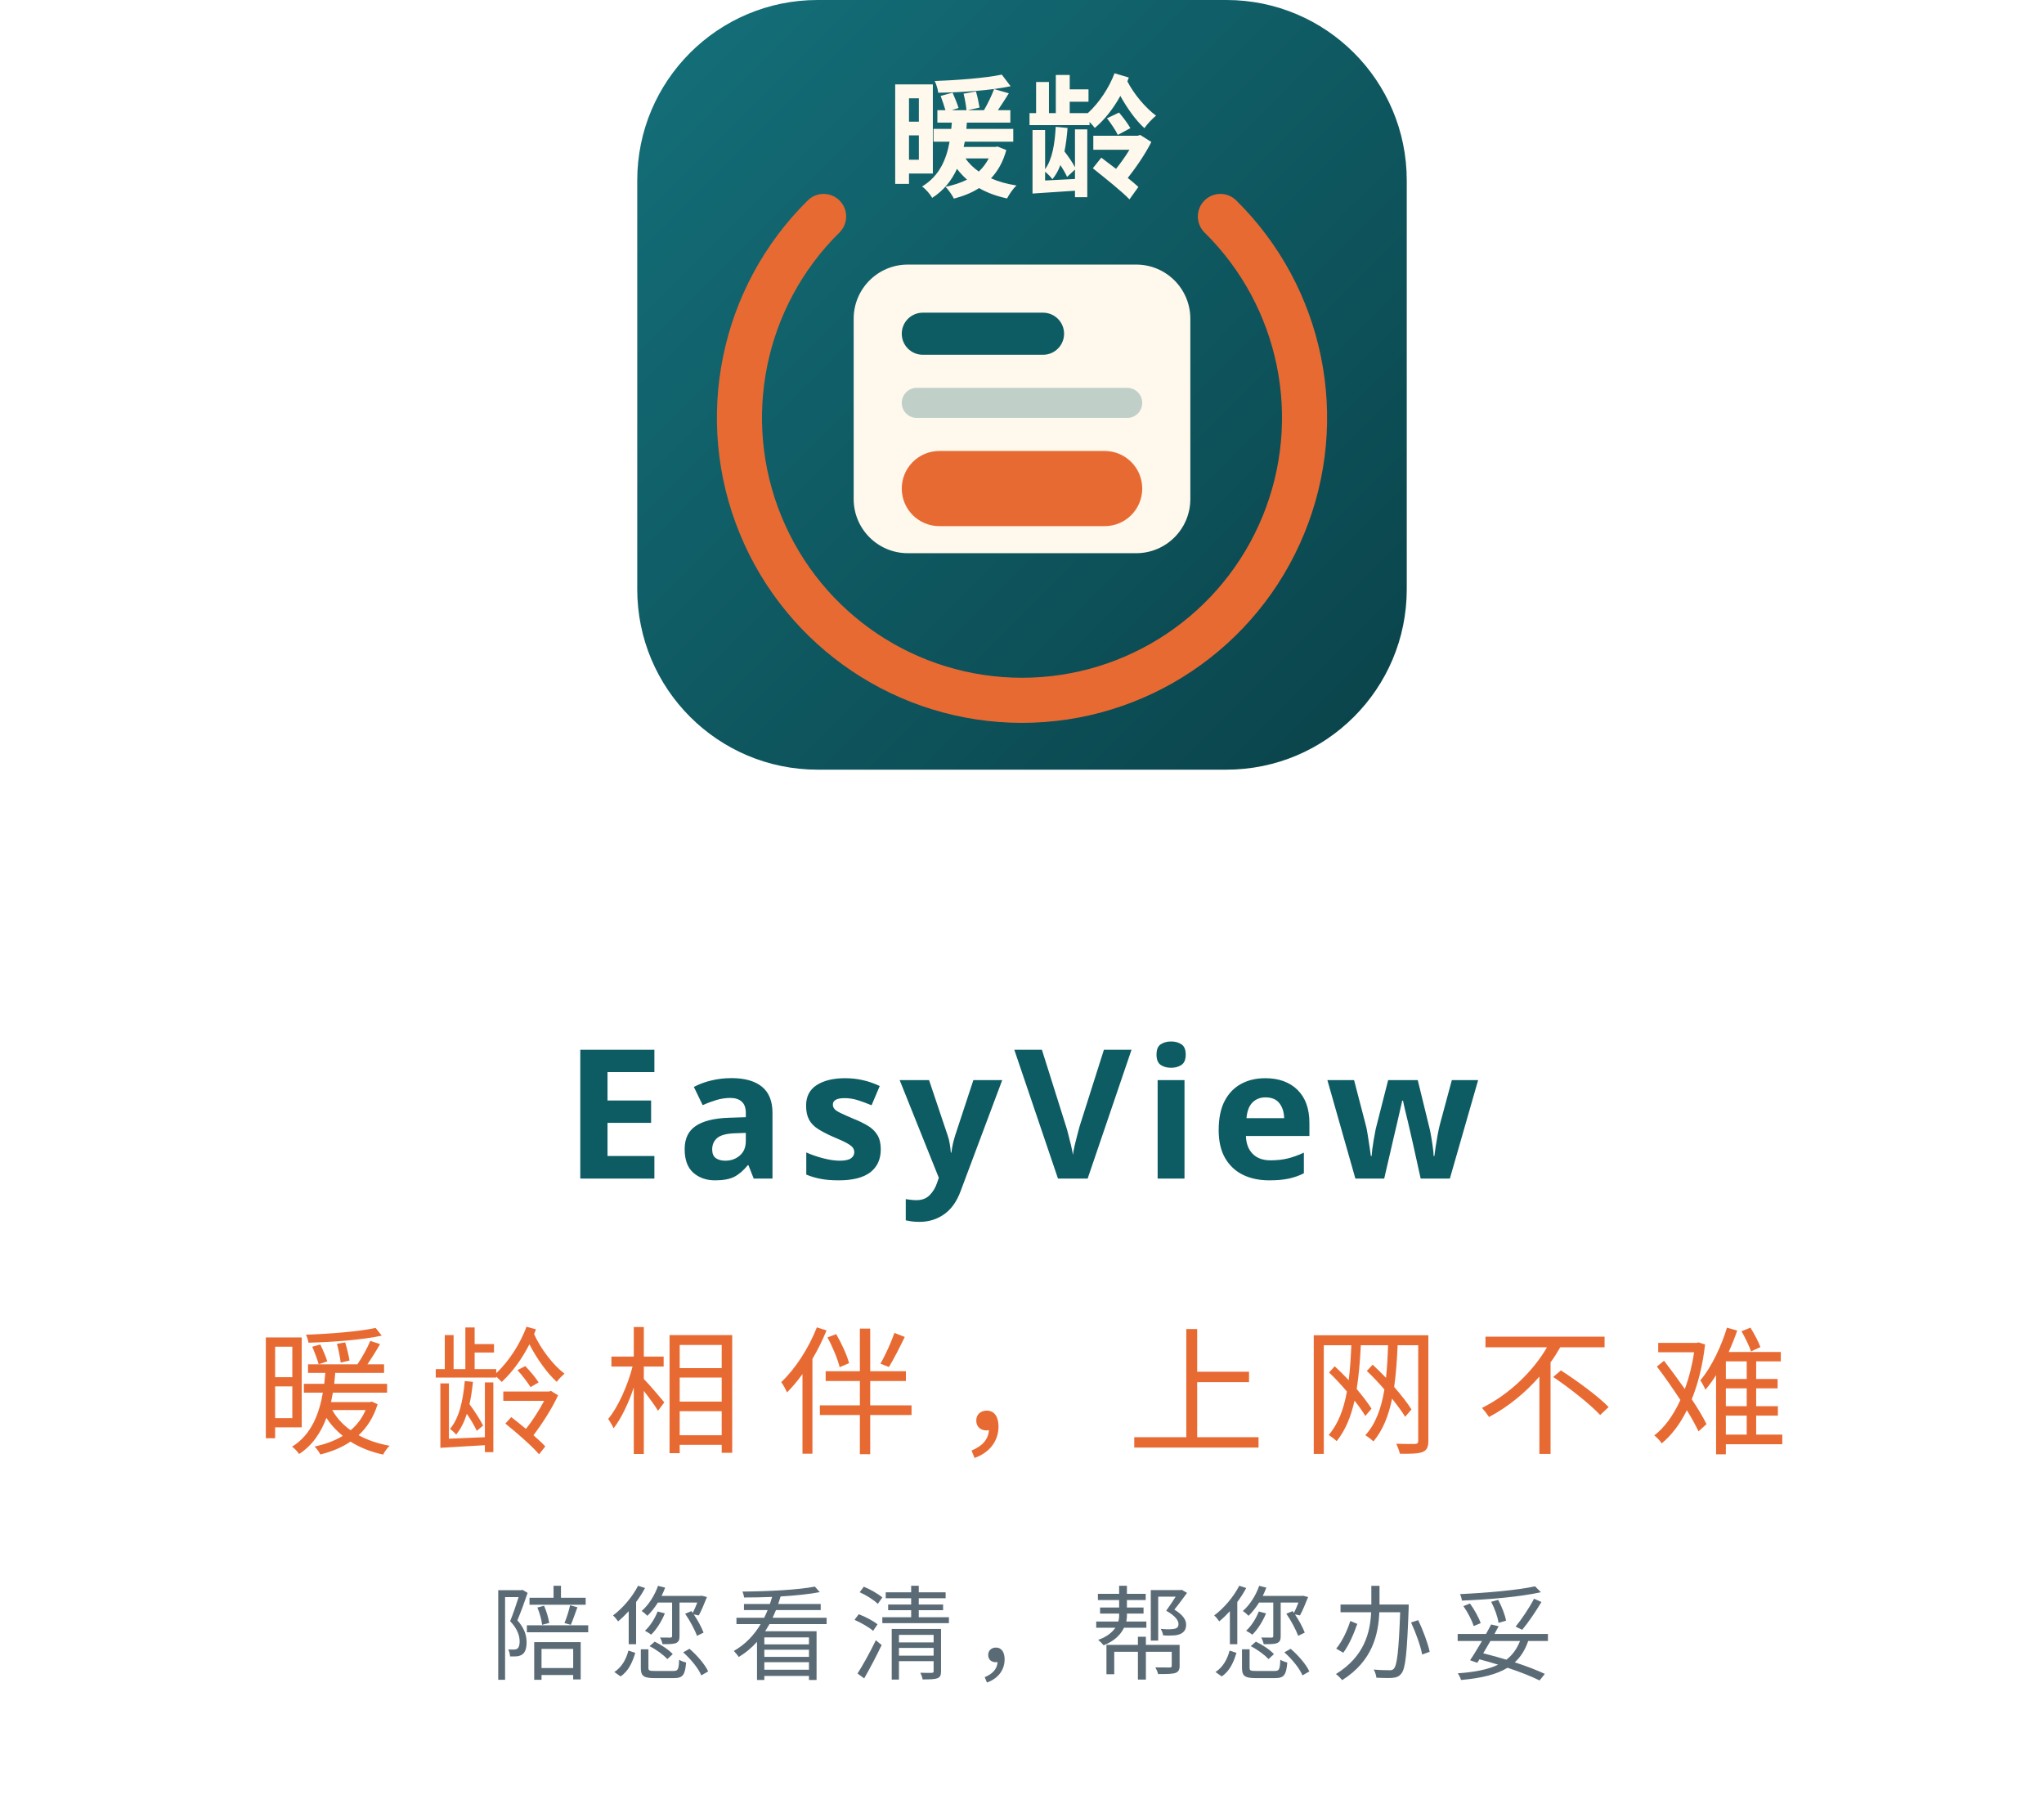
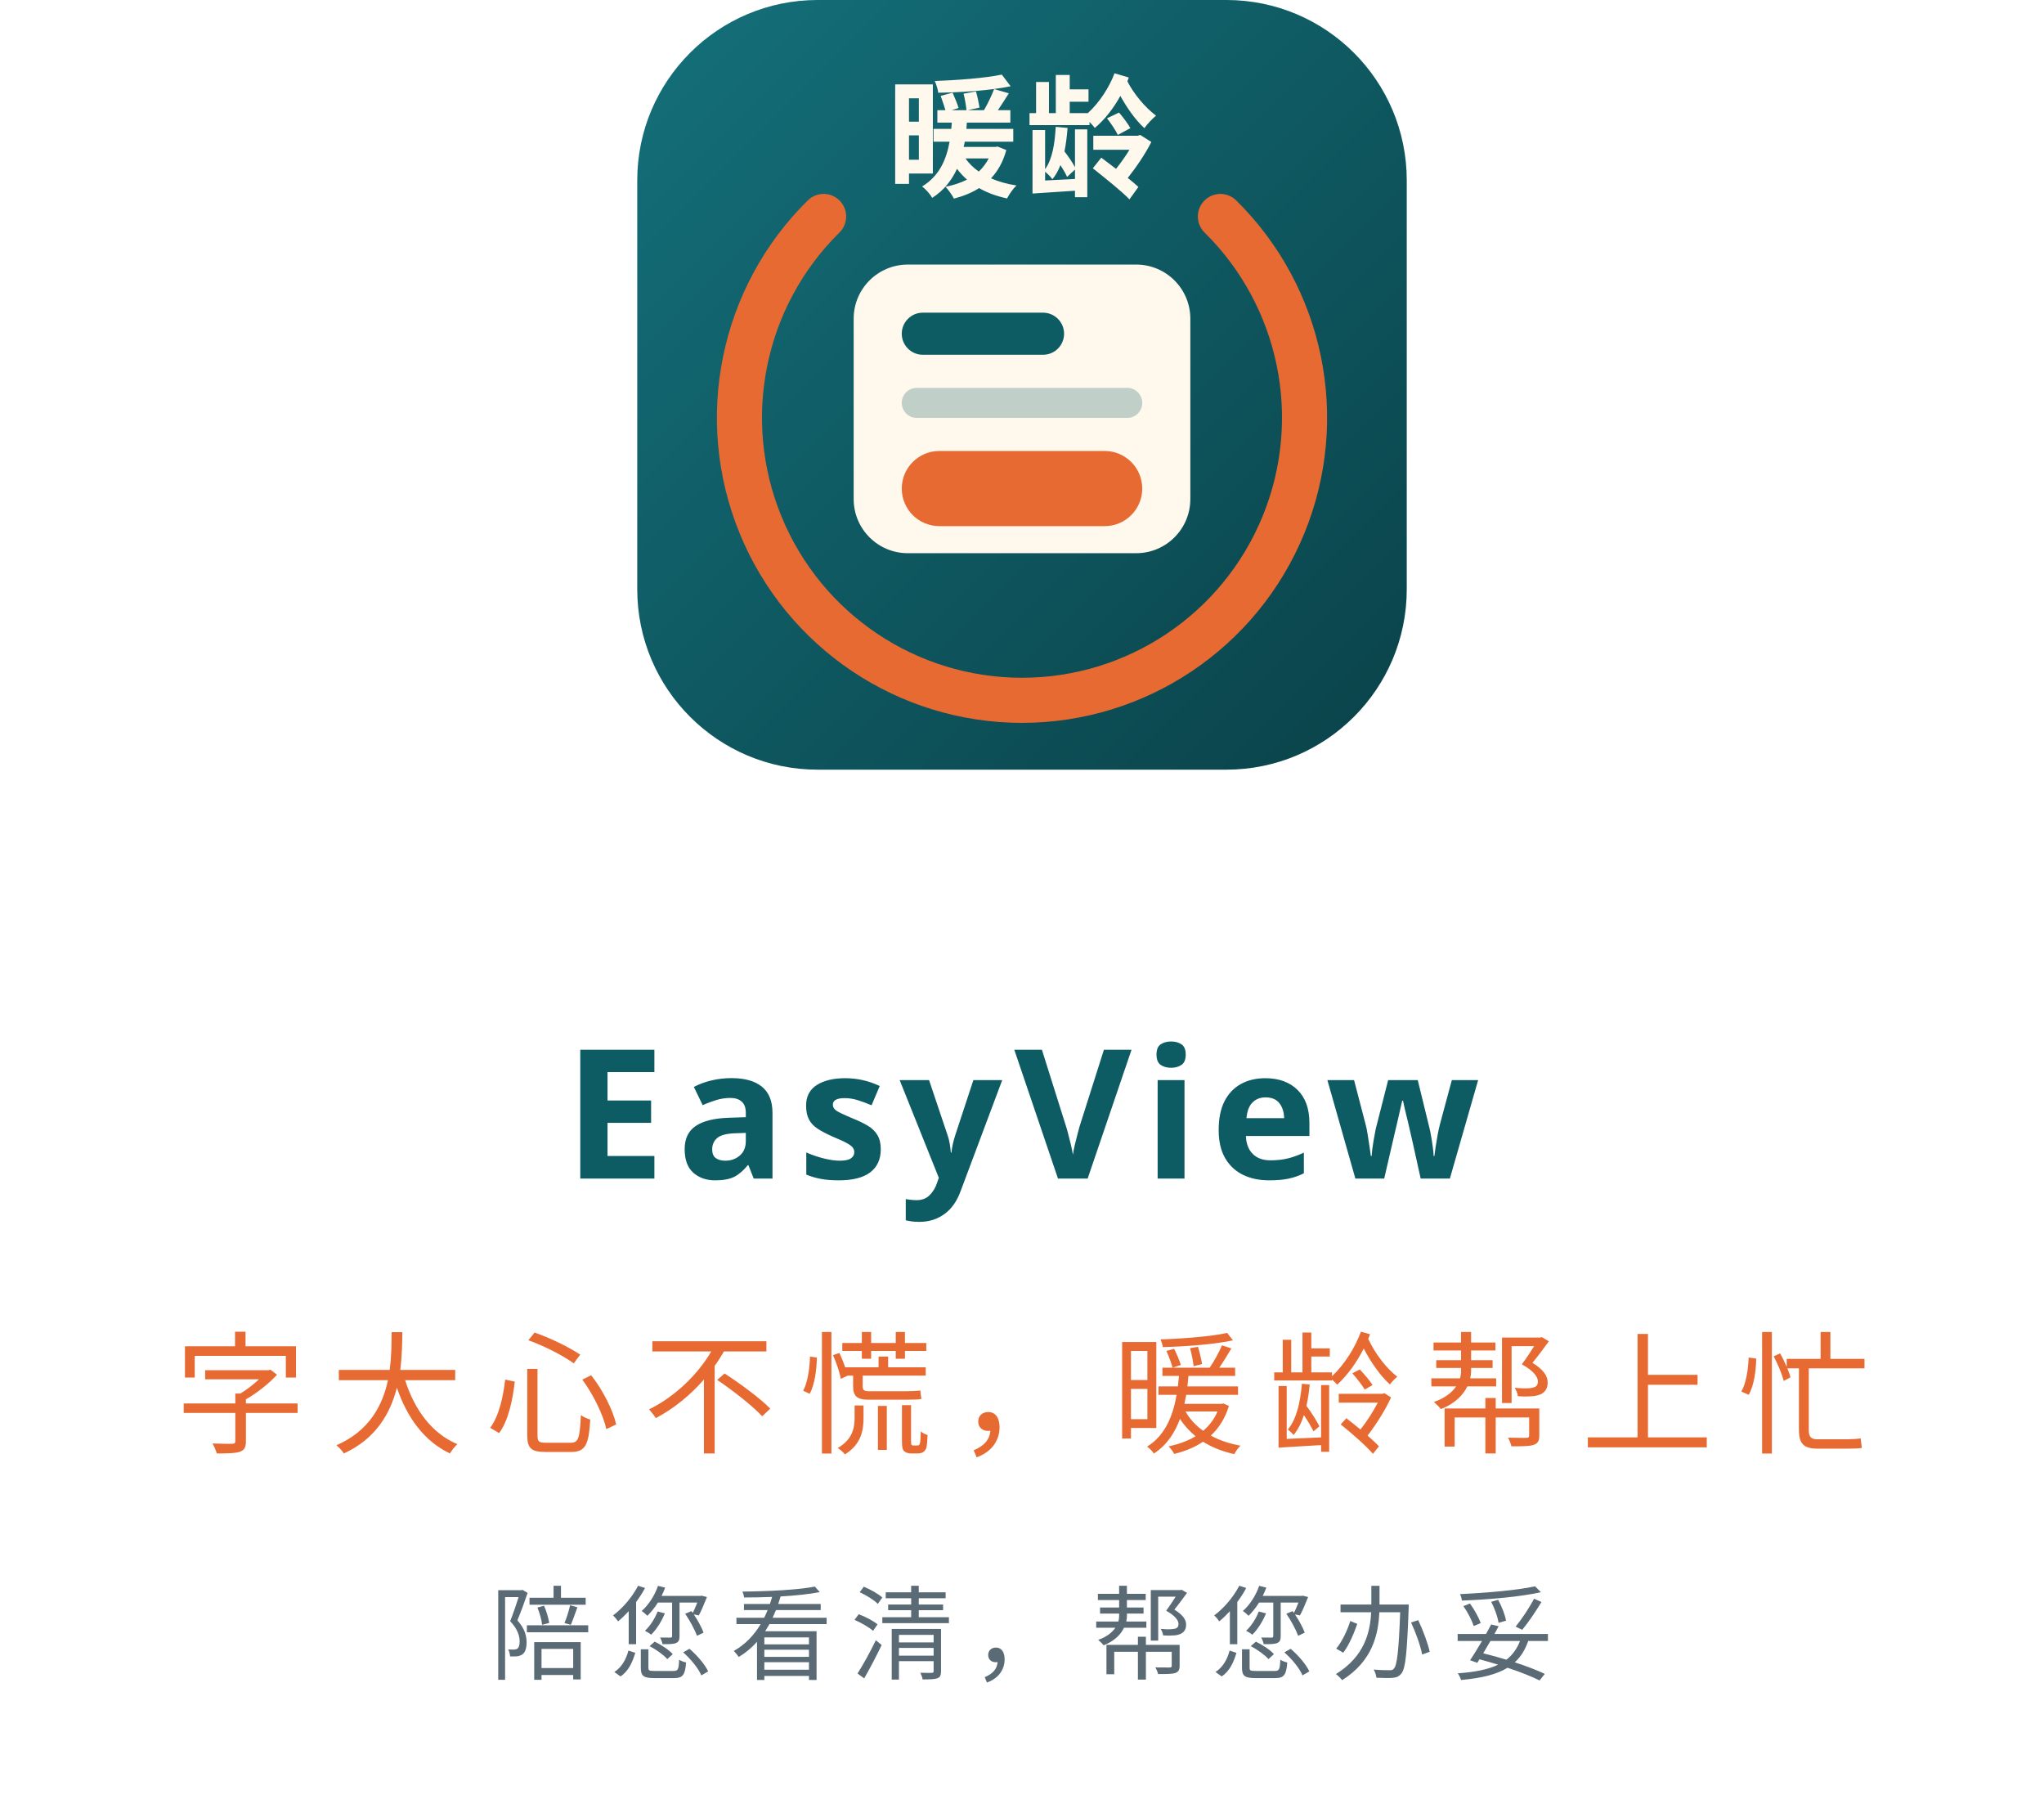
- <svg xmlns="http://www.w3.org/2000/svg" viewBox="0 0 340 300" width="340" height="300" role="img" aria-label="暖龄 EasyView · 暖龄相伴，上网不难">
+ <svg xmlns="http://www.w3.org/2000/svg" viewBox="0 0 340 300" width="340" height="300" role="img" aria-label="暖龄 EasyView · 字大心不慌，暖龄帮上忙">
  <defs>
    <linearGradient id="ev-v" x1="0" y1="0" x2="1" y2="1">
      <stop offset="0" stop-color="#14707A" />
      <stop offset="1" stop-color="#0A4249" />
    </linearGradient>
  </defs>
  <g transform="translate(106,0)">
    <rect width="128" height="128" rx="30" fill="url(#ev-v)" />
    <path d="M97 36 A47 47 0 1 1 31 36" fill="none" stroke="#E86A33" stroke-width="7.5" stroke-linecap="round" />
    <text x="64" y="31" text-anchor="middle" font-family="Microsoft YaHei, Noto Sans SC, sans-serif" font-size="22" font-weight="700" fill="#FFF8EC" letter-spacing="1">暖龄</text>
    <rect x="36" y="44" width="56" height="48" rx="9" fill="#FFF8EC" />
    <rect x="44" y="52" width="27" height="7" rx="3.5" fill="#0D5C63" />
    <rect x="44" y="64.5" width="40" height="5" rx="2.5" fill="#0D5C63" opacity=".26" />
    <rect x="44" y="75" width="40" height="12.5" rx="6.25" fill="#E86A33" />
  </g>
  <text x="170" y="196" text-anchor="middle" font-family="Verdana, Segoe UI, sans-serif" font-size="30" font-weight="700" fill="#0D5C63" letter-spacing="2">EasyView</text>
-   <text x="170" y="240" text-anchor="middle" font-family="Microsoft YaHei, Noto Sans SC, sans-serif" font-size="23" fill="#E86A33" letter-spacing="6">暖龄相伴，上网不难</text>
+   <text x="170" y="240" text-anchor="middle" font-family="Microsoft YaHei, Noto Sans SC, sans-serif" font-size="22" fill="#E86A33" letter-spacing="4">字大心不慌，暖龄帮上忙</text>
  <text x="170" y="278" text-anchor="middle" font-family="Microsoft YaHei, Noto Sans SC, sans-serif" font-size="17" fill="#5B6B76" letter-spacing="3">陪您看清，帮您办妥</text>
</svg>
